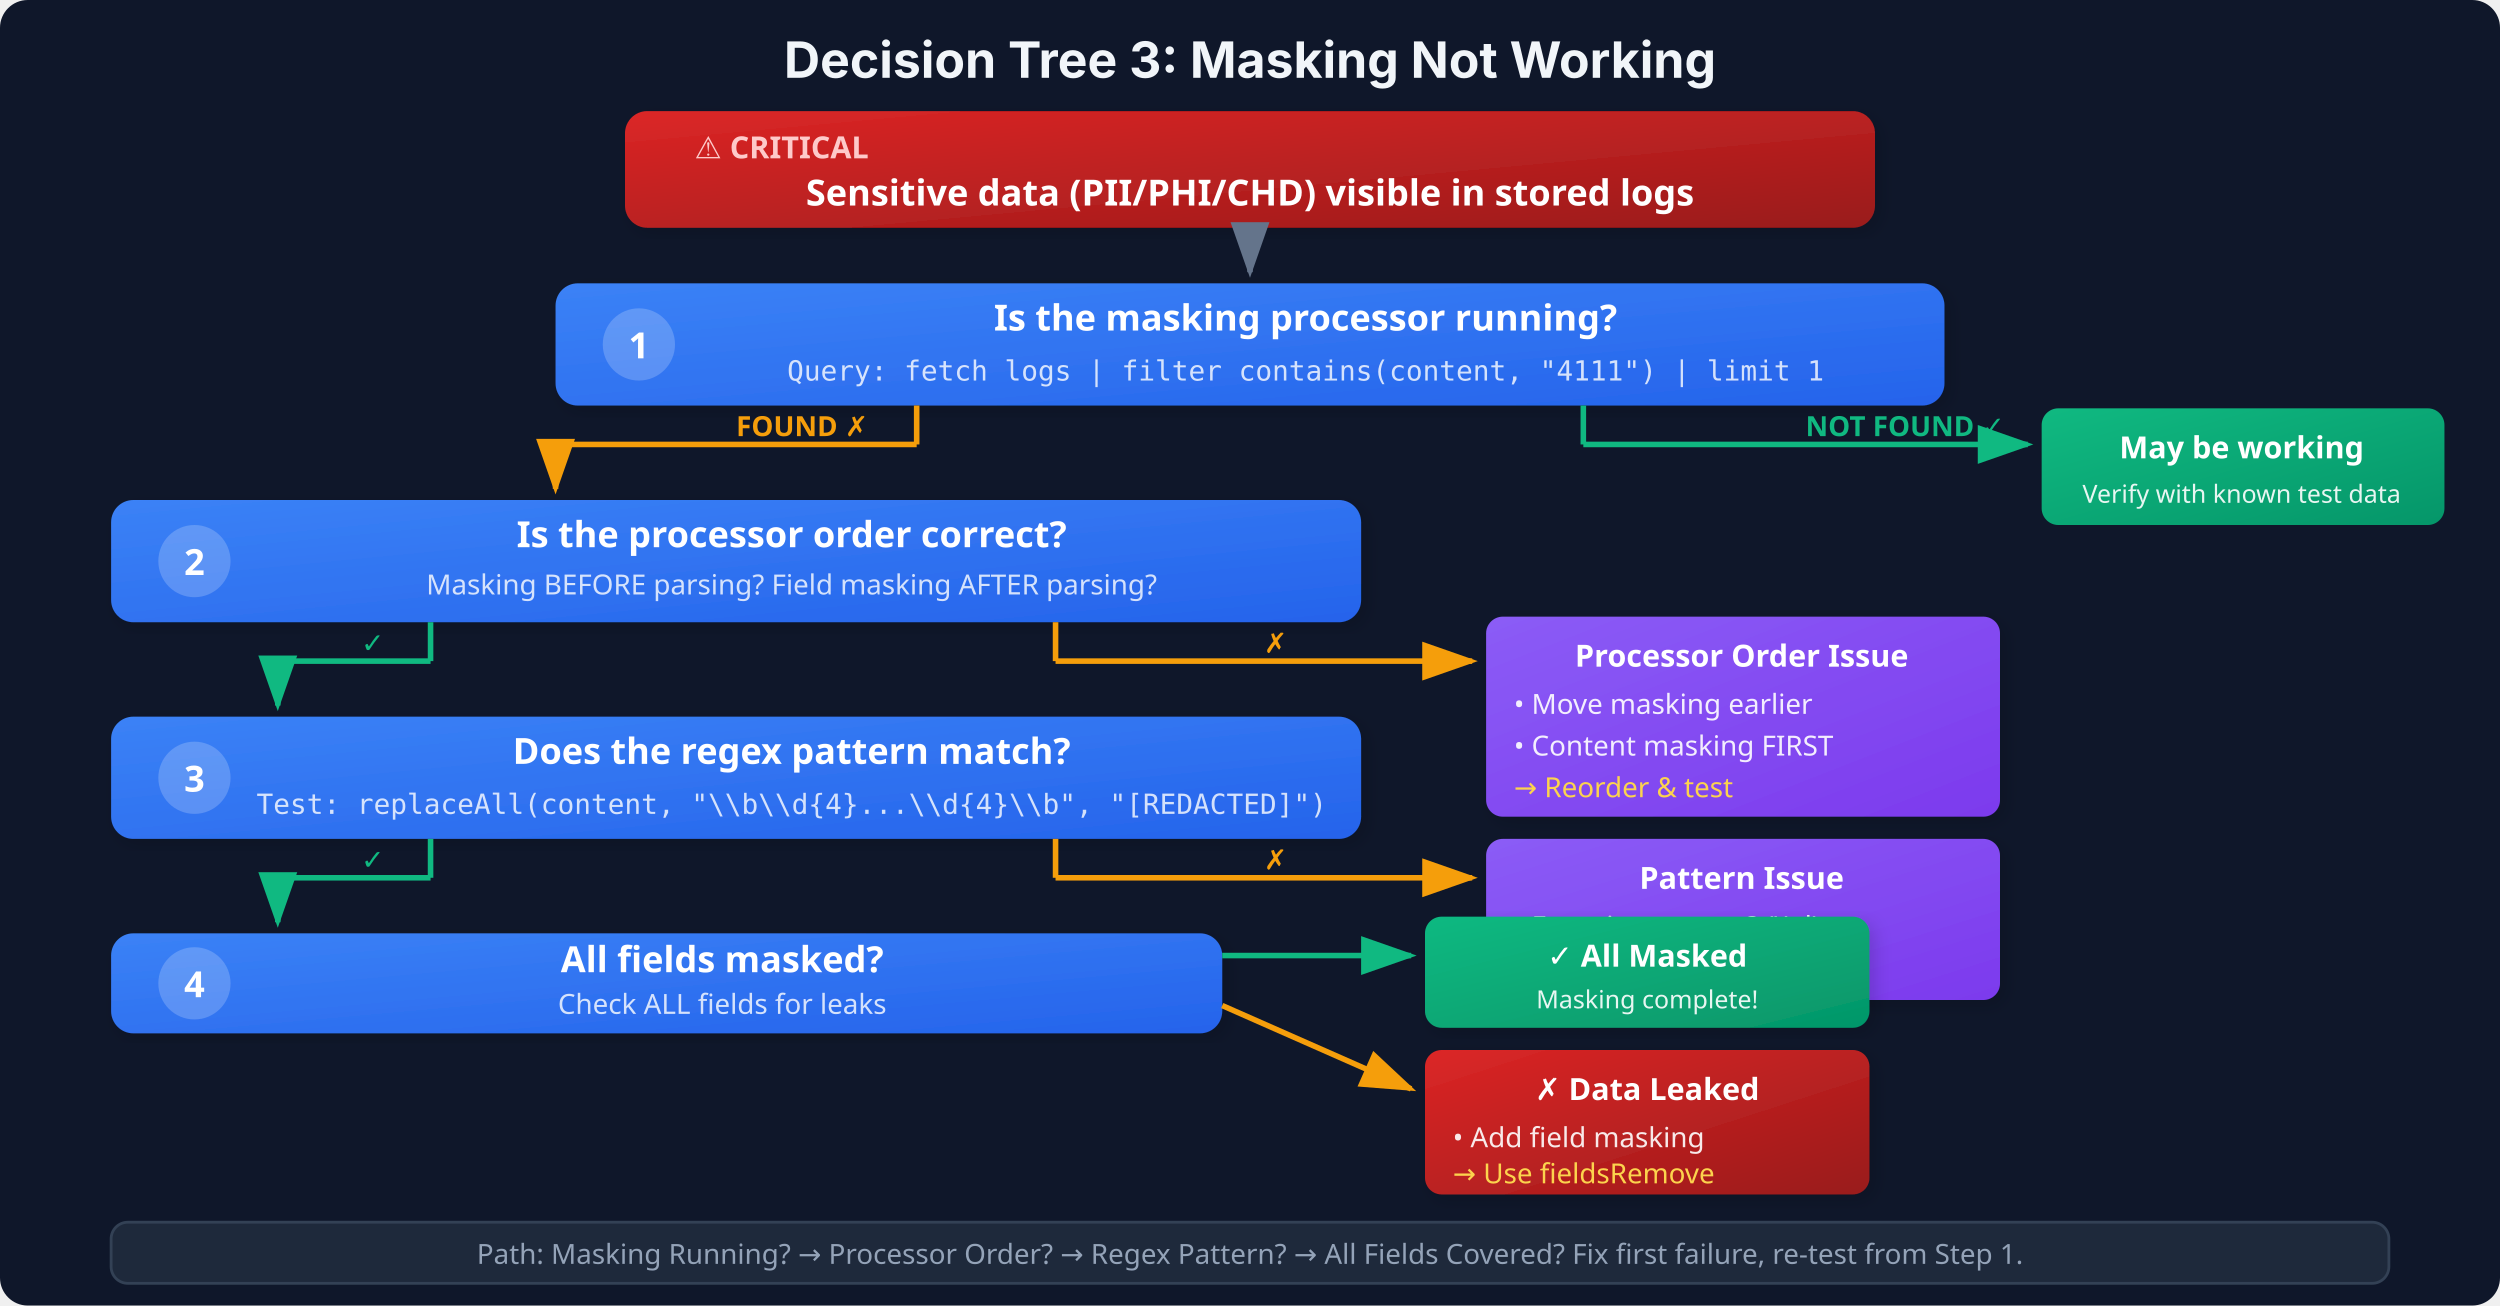
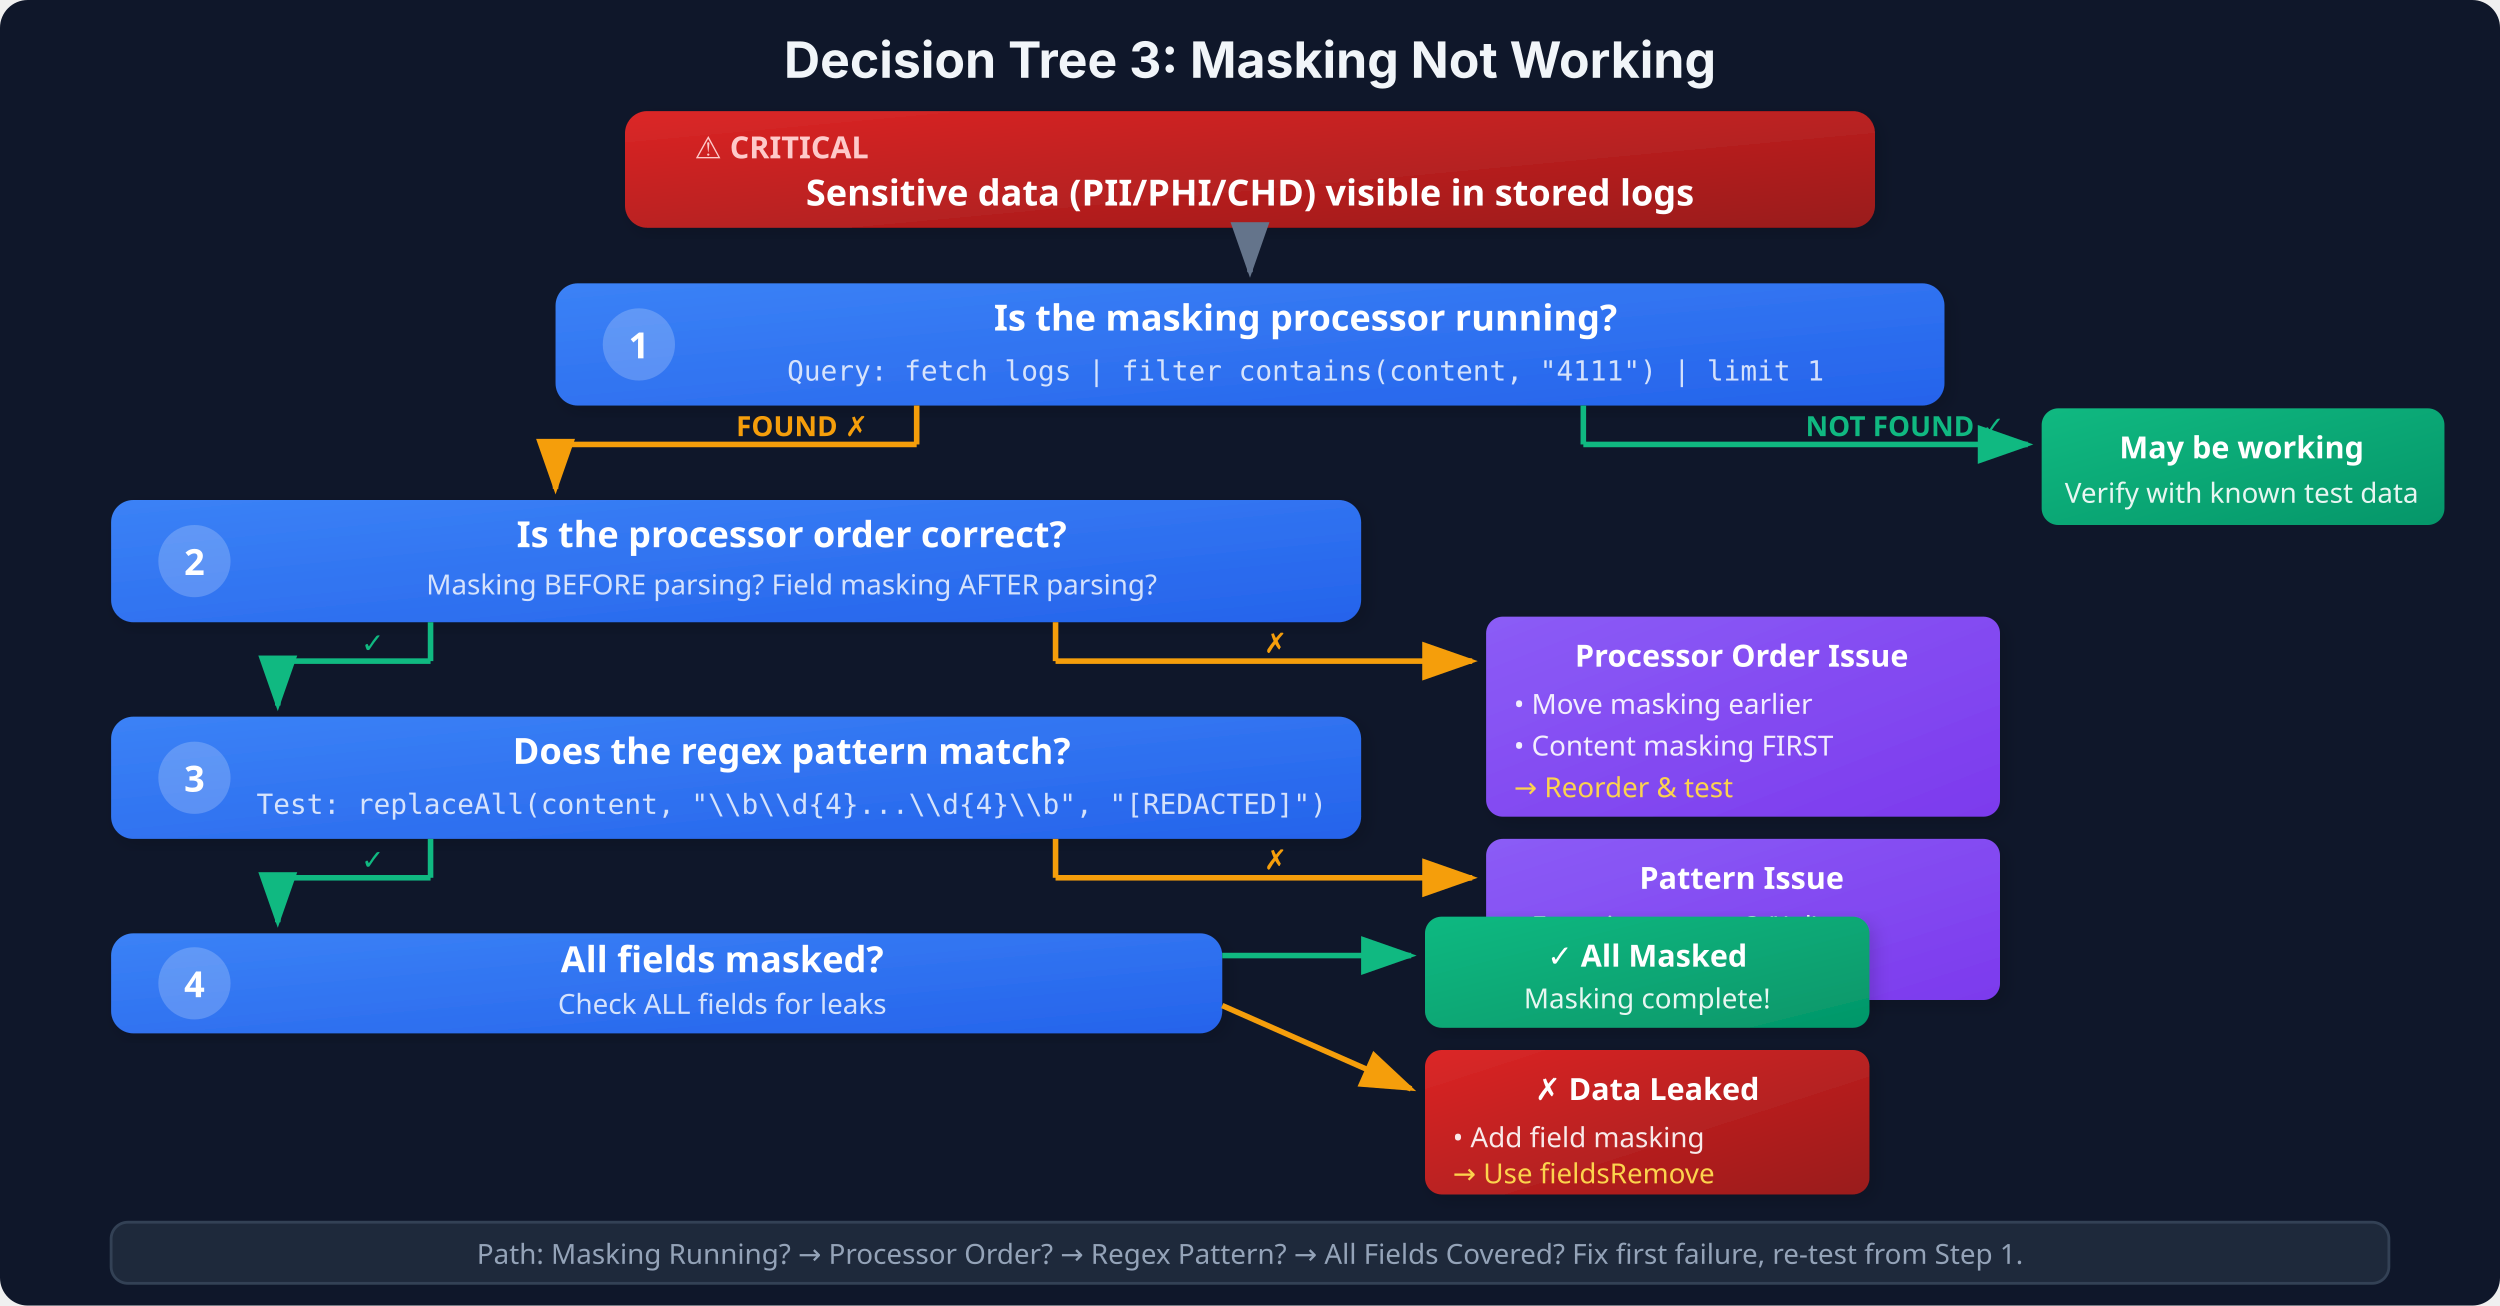
<svg xmlns="http://www.w3.org/2000/svg" viewBox="0 0 900 470">
  <defs>
    <linearGradient id="mProblemGrad" x1="0%" y1="0%" x2="100%" y2="100%">
      <stop offset="0%" style="stop-color:#ef4444;stop-opacity:1" />
      <stop offset="100%" style="stop-color:#dc2626;stop-opacity:1" />
    </linearGradient>
    <linearGradient id="mStepGrad" x1="0%" y1="0%" x2="100%" y2="100%">
      <stop offset="0%" style="stop-color:#3b82f6;stop-opacity:1" />
      <stop offset="100%" style="stop-color:#2563eb;stop-opacity:1" />
    </linearGradient>
    <linearGradient id="mYesGrad" x1="0%" y1="0%" x2="100%" y2="100%">
      <stop offset="0%" style="stop-color:#10b981;stop-opacity:1" />
      <stop offset="100%" style="stop-color:#059669;stop-opacity:1" />
    </linearGradient>
    <linearGradient id="mNoGrad" x1="0%" y1="0%" x2="100%" y2="100%">
      <stop offset="0%" style="stop-color:#f59e0b;stop-opacity:1" />
      <stop offset="100%" style="stop-color:#d97706;stop-opacity:1" />
    </linearGradient>
    <linearGradient id="mFixGrad" x1="0%" y1="0%" x2="100%" y2="100%">
      <stop offset="0%" style="stop-color:#8b5cf6;stop-opacity:1" />
      <stop offset="100%" style="stop-color:#7c3aed;stop-opacity:1" />
    </linearGradient>
    <linearGradient id="criticalGrad" x1="0%" y1="0%" x2="100%" y2="100%">
      <stop offset="0%" style="stop-color:#dc2626;stop-opacity:1" />
      <stop offset="100%" style="stop-color:#991b1b;stop-opacity:1" />
    </linearGradient>
    <filter id="mShadow">
      <feDropShadow dx="2" dy="2" stdDeviation="3" flood-opacity="0.15" />
    </filter>
    <marker id="mArrow" markerWidth="10" markerHeight="7" refX="9" refY="3.5" orient="auto">
      <polygon points="0 0, 10 3.5, 0 7" fill="#64748b" />
    </marker>
    <marker id="mYesArrow" markerWidth="10" markerHeight="7" refX="9" refY="3.5" orient="auto">
      <polygon points="0 0, 10 3.5, 0 7" fill="#10b981" />
    </marker>
    <marker id="mNoArrow" markerWidth="10" markerHeight="7" refX="9" refY="3.5" orient="auto">
      <polygon points="0 0, 10 3.5, 0 7" fill="#f59e0b" />
    </marker>
  </defs>
  <rect width="900" height="470" fill="#0f172a" rx="10" />
  <text x="450" y="28" font-family="system-ui, -apple-system, sans-serif" font-size="18" font-weight="bold" fill="#f1f5f9" text-anchor="middle">Decision Tree 3: Masking Not Working</text>
  <rect x="225" y="40" width="450" height="42" rx="8" fill="url(#criticalGrad)" filter="url(#mShadow)" />
  <text x="250" y="57" font-family="system-ui, sans-serif" font-size="11" font-weight="bold" fill="#fecaca">⚠️ CRITICAL</text>
  <text x="450" y="74" font-family="system-ui, sans-serif" font-size="13" font-weight="bold" fill="#fff" text-anchor="middle">Sensitive data (PII/PHI/CHD) visible in stored logs</text>
  <line x1="450" y1="82" x2="450" y2="98" stroke="#64748b" stroke-width="2" marker-end="url(#mArrow)" />
  <rect x="200" y="102" width="500" height="44" rx="8" fill="url(#mStepGrad)" filter="url(#mShadow)" />
  <circle cx="230" cy="124" r="13" fill="rgba(255,255,255,0.2)" />
  <text x="230" y="129" font-family="system-ui, sans-serif" font-size="13" font-weight="bold" fill="#fff" text-anchor="middle">1</text>
  <text x="470" y="119" font-family="system-ui, sans-serif" font-size="13" font-weight="bold" fill="#fff" text-anchor="middle">Is the masking processor running?</text>
  <text x="470" y="137" font-family="monospace" font-size="10" fill="rgba(255,255,255,0.8)" text-anchor="middle">Query: fetch logs | filter contains(content, "4111") | limit 1</text>
  <line x1="330" y1="146" x2="330" y2="160" stroke="#f59e0b" stroke-width="2" />
  <line x1="330" y1="160" x2="200" y2="160" stroke="#f59e0b" stroke-width="2" />
  <line x1="200" y1="160" x2="200" y2="176" stroke="#f59e0b" stroke-width="2" marker-end="url(#mNoArrow)" />
  <text x="265" y="157" font-family="system-ui, sans-serif" font-size="10" font-weight="bold" fill="#f59e0b">FOUND ✗</text>
  <line x1="570" y1="146" x2="570" y2="160" stroke="#10b981" stroke-width="2" />
  <line x1="570" y1="160" x2="730" y2="160" stroke="#10b981" stroke-width="2" marker-end="url(#mYesArrow)" />
  <text x="650" y="157" font-family="system-ui, sans-serif" font-size="10" font-weight="bold" fill="#10b981">NOT FOUND ✓</text>
  <rect x="735" y="147" width="145" height="42" rx="6" fill="url(#mYesGrad)" />
  <text x="807" y="165" font-family="system-ui, sans-serif" font-size="11" font-weight="bold" fill="#fff" text-anchor="middle">May be working</text>
-   <text x="807" y="181" font-family="system-ui, sans-serif" font-size="9" fill="rgba(255,255,255,0.9)" text-anchor="middle">Verify with known test data</text>
+   <text x="807" y="181" font-family="system-ui, sans-serif" font-size="10" fill="rgba(255,255,255,0.9)" text-anchor="middle">Verify with known test data</text>
  <rect x="40" y="180" width="450" height="44" rx="8" fill="url(#mStepGrad)" filter="url(#mShadow)" />
  <circle cx="70" cy="202" r="13" fill="rgba(255,255,255,0.2)" />
  <text x="70" y="207" font-family="system-ui, sans-serif" font-size="13" font-weight="bold" fill="#fff" text-anchor="middle">2</text>
  <text x="285" y="197" font-family="system-ui, sans-serif" font-size="13" font-weight="bold" fill="#fff" text-anchor="middle">Is the processor order correct?</text>
  <text x="285" y="214" font-family="system-ui, sans-serif" font-size="10" fill="rgba(255,255,255,0.8)" text-anchor="middle">Masking BEFORE parsing? Field masking AFTER parsing?</text>
  <line x1="155" y1="224" x2="155" y2="238" stroke="#10b981" stroke-width="2" />
  <line x1="155" y1="238" x2="100" y2="238" stroke="#10b981" stroke-width="2" />
  <line x1="100" y1="238" x2="100" y2="254" stroke="#10b981" stroke-width="2" marker-end="url(#mYesArrow)" />
  <text x="130" y="235" font-family="system-ui, sans-serif" font-size="10" font-weight="bold" fill="#10b981">✓</text>
  <line x1="380" y1="224" x2="380" y2="238" stroke="#f59e0b" stroke-width="2" />
  <line x1="380" y1="238" x2="530" y2="238" stroke="#f59e0b" stroke-width="2" marker-end="url(#mNoArrow)" />
  <text x="455" y="235" font-family="system-ui, sans-serif" font-size="10" font-weight="bold" fill="#f59e0b">✗</text>
  <rect x="535" y="222" width="185" height="72" rx="6" fill="url(#mFixGrad)" filter="url(#mShadow)" />
  <text x="627" y="240" font-family="system-ui, sans-serif" font-size="11" font-weight="bold" fill="#fff" text-anchor="middle">Processor Order Issue</text>
  <text x="545" y="257" font-family="system-ui, sans-serif" font-size="10" fill="rgba(255,255,255,0.9)">• Move masking earlier</text>
  <text x="545" y="272" font-family="system-ui, sans-serif" font-size="10" fill="rgba(255,255,255,0.9)">• Content masking FIRST</text>
  <text x="545" y="287" font-family="system-ui, sans-serif" font-size="10" fill="#fcd34d">→ Reorder &amp; test</text>
  <rect x="40" y="258" width="450" height="44" rx="8" fill="url(#mStepGrad)" filter="url(#mShadow)" />
  <circle cx="70" cy="280" r="13" fill="rgba(255,255,255,0.2)" />
  <text x="70" y="285" font-family="system-ui, sans-serif" font-size="13" font-weight="bold" fill="#fff" text-anchor="middle">3</text>
  <text x="285" y="275" font-family="system-ui, sans-serif" font-size="13" font-weight="bold" fill="#fff" text-anchor="middle">Does the regex pattern match?</text>
  <text x="285" y="293" font-family="monospace" font-size="10" fill="rgba(255,255,255,0.8)" text-anchor="middle">Test: replaceAll(content, "\\b\\d{4}...\\d{4}\\b", "[REDACTED]")</text>
  <line x1="155" y1="302" x2="155" y2="316" stroke="#10b981" stroke-width="2" />
  <line x1="155" y1="316" x2="100" y2="316" stroke="#10b981" stroke-width="2" />
  <line x1="100" y1="316" x2="100" y2="332" stroke="#10b981" stroke-width="2" marker-end="url(#mYesArrow)" />
  <text x="130" y="313" font-family="system-ui, sans-serif" font-size="10" font-weight="bold" fill="#10b981">✓</text>
  <line x1="380" y1="302" x2="380" y2="316" stroke="#f59e0b" stroke-width="2" />
  <line x1="380" y1="316" x2="530" y2="316" stroke="#f59e0b" stroke-width="2" marker-end="url(#mNoArrow)" />
  <text x="455" y="313" font-family="system-ui, sans-serif" font-size="10" font-weight="bold" fill="#f59e0b">✗</text>
  <rect x="535" y="302" width="185" height="58" rx="6" fill="url(#mFixGrad)" filter="url(#mShadow)" />
  <text x="627" y="320" font-family="system-ui, sans-serif" font-size="11" font-weight="bold" fill="#fff" text-anchor="middle">Pattern Issue</text>
  <text x="545" y="337" font-family="system-ui, sans-serif" font-size="10" fill="rgba(255,255,255,0.9)">• Escaping correct? (\\d)</text>
  <text x="545" y="352" font-family="system-ui, sans-serif" font-size="10" fill="#fcd34d">→ Update regex pattern</text>
  <rect x="40" y="336" width="400" height="36" rx="8" fill="url(#mStepGrad)" filter="url(#mShadow)" />
  <circle cx="70" cy="354" r="13" fill="rgba(255,255,255,0.2)" />
  <text x="70" y="359" font-family="system-ui, sans-serif" font-size="13" font-weight="bold" fill="#fff" text-anchor="middle">4</text>
  <text x="260" y="350" font-family="system-ui, sans-serif" font-size="13" font-weight="bold" fill="#fff" text-anchor="middle">All fields masked?</text>
  <text x="260" y="365" font-family="system-ui, sans-serif" font-size="10" fill="rgba(255,255,255,0.8)" text-anchor="middle">Check ALL fields for leaks</text>
  <line x1="440" y1="344" x2="508" y2="344" stroke="#10b981" stroke-width="2" marker-end="url(#mYesArrow)" />
  <rect x="513" y="330" width="160" height="40" rx="6" fill="url(#mYesGrad)" filter="url(#mShadow)" />
  <text x="593" y="348" font-family="system-ui, sans-serif" font-size="11" font-weight="bold" fill="#fff" text-anchor="middle">✓ All Masked</text>
-   <text x="593" y="363" font-family="system-ui, sans-serif" font-size="9" fill="rgba(255,255,255,0.9)" text-anchor="middle">Masking complete!</text>
+   <text x="593" y="363" font-family="system-ui, sans-serif" font-size="10" fill="rgba(255,255,255,0.9)" text-anchor="middle">Masking complete!</text>
  <line x1="440" y1="362" x2="508" y2="392" stroke="#f59e0b" stroke-width="2" marker-end="url(#mNoArrow)" />
  <rect x="513" y="378" width="160" height="52" rx="6" fill="url(#criticalGrad)" filter="url(#mShadow)" />
  <text x="593" y="396" font-family="system-ui, sans-serif" font-size="11" font-weight="bold" fill="#fff" text-anchor="middle">✗ Data Leaked</text>
  <text x="523" y="413" font-family="system-ui, sans-serif" font-size="10" fill="rgba(255,255,255,0.9)">• Add field masking</text>
  <text x="523" y="426" font-family="system-ui, sans-serif" font-size="10" fill="#fcd34d">→ Use fieldsRemove</text>
  <rect x="40" y="440" width="820" height="22" rx="6" fill="#1e293b" stroke="#334155" stroke-width="1" />
  <text x="450" y="455" font-family="system-ui, sans-serif" font-size="10" fill="#94a3b8" text-anchor="middle">Path: Masking Running? → Processor Order? → Regex Pattern? → All Fields Covered? Fix first failure, re-test from Step 1.</text>
</svg>
